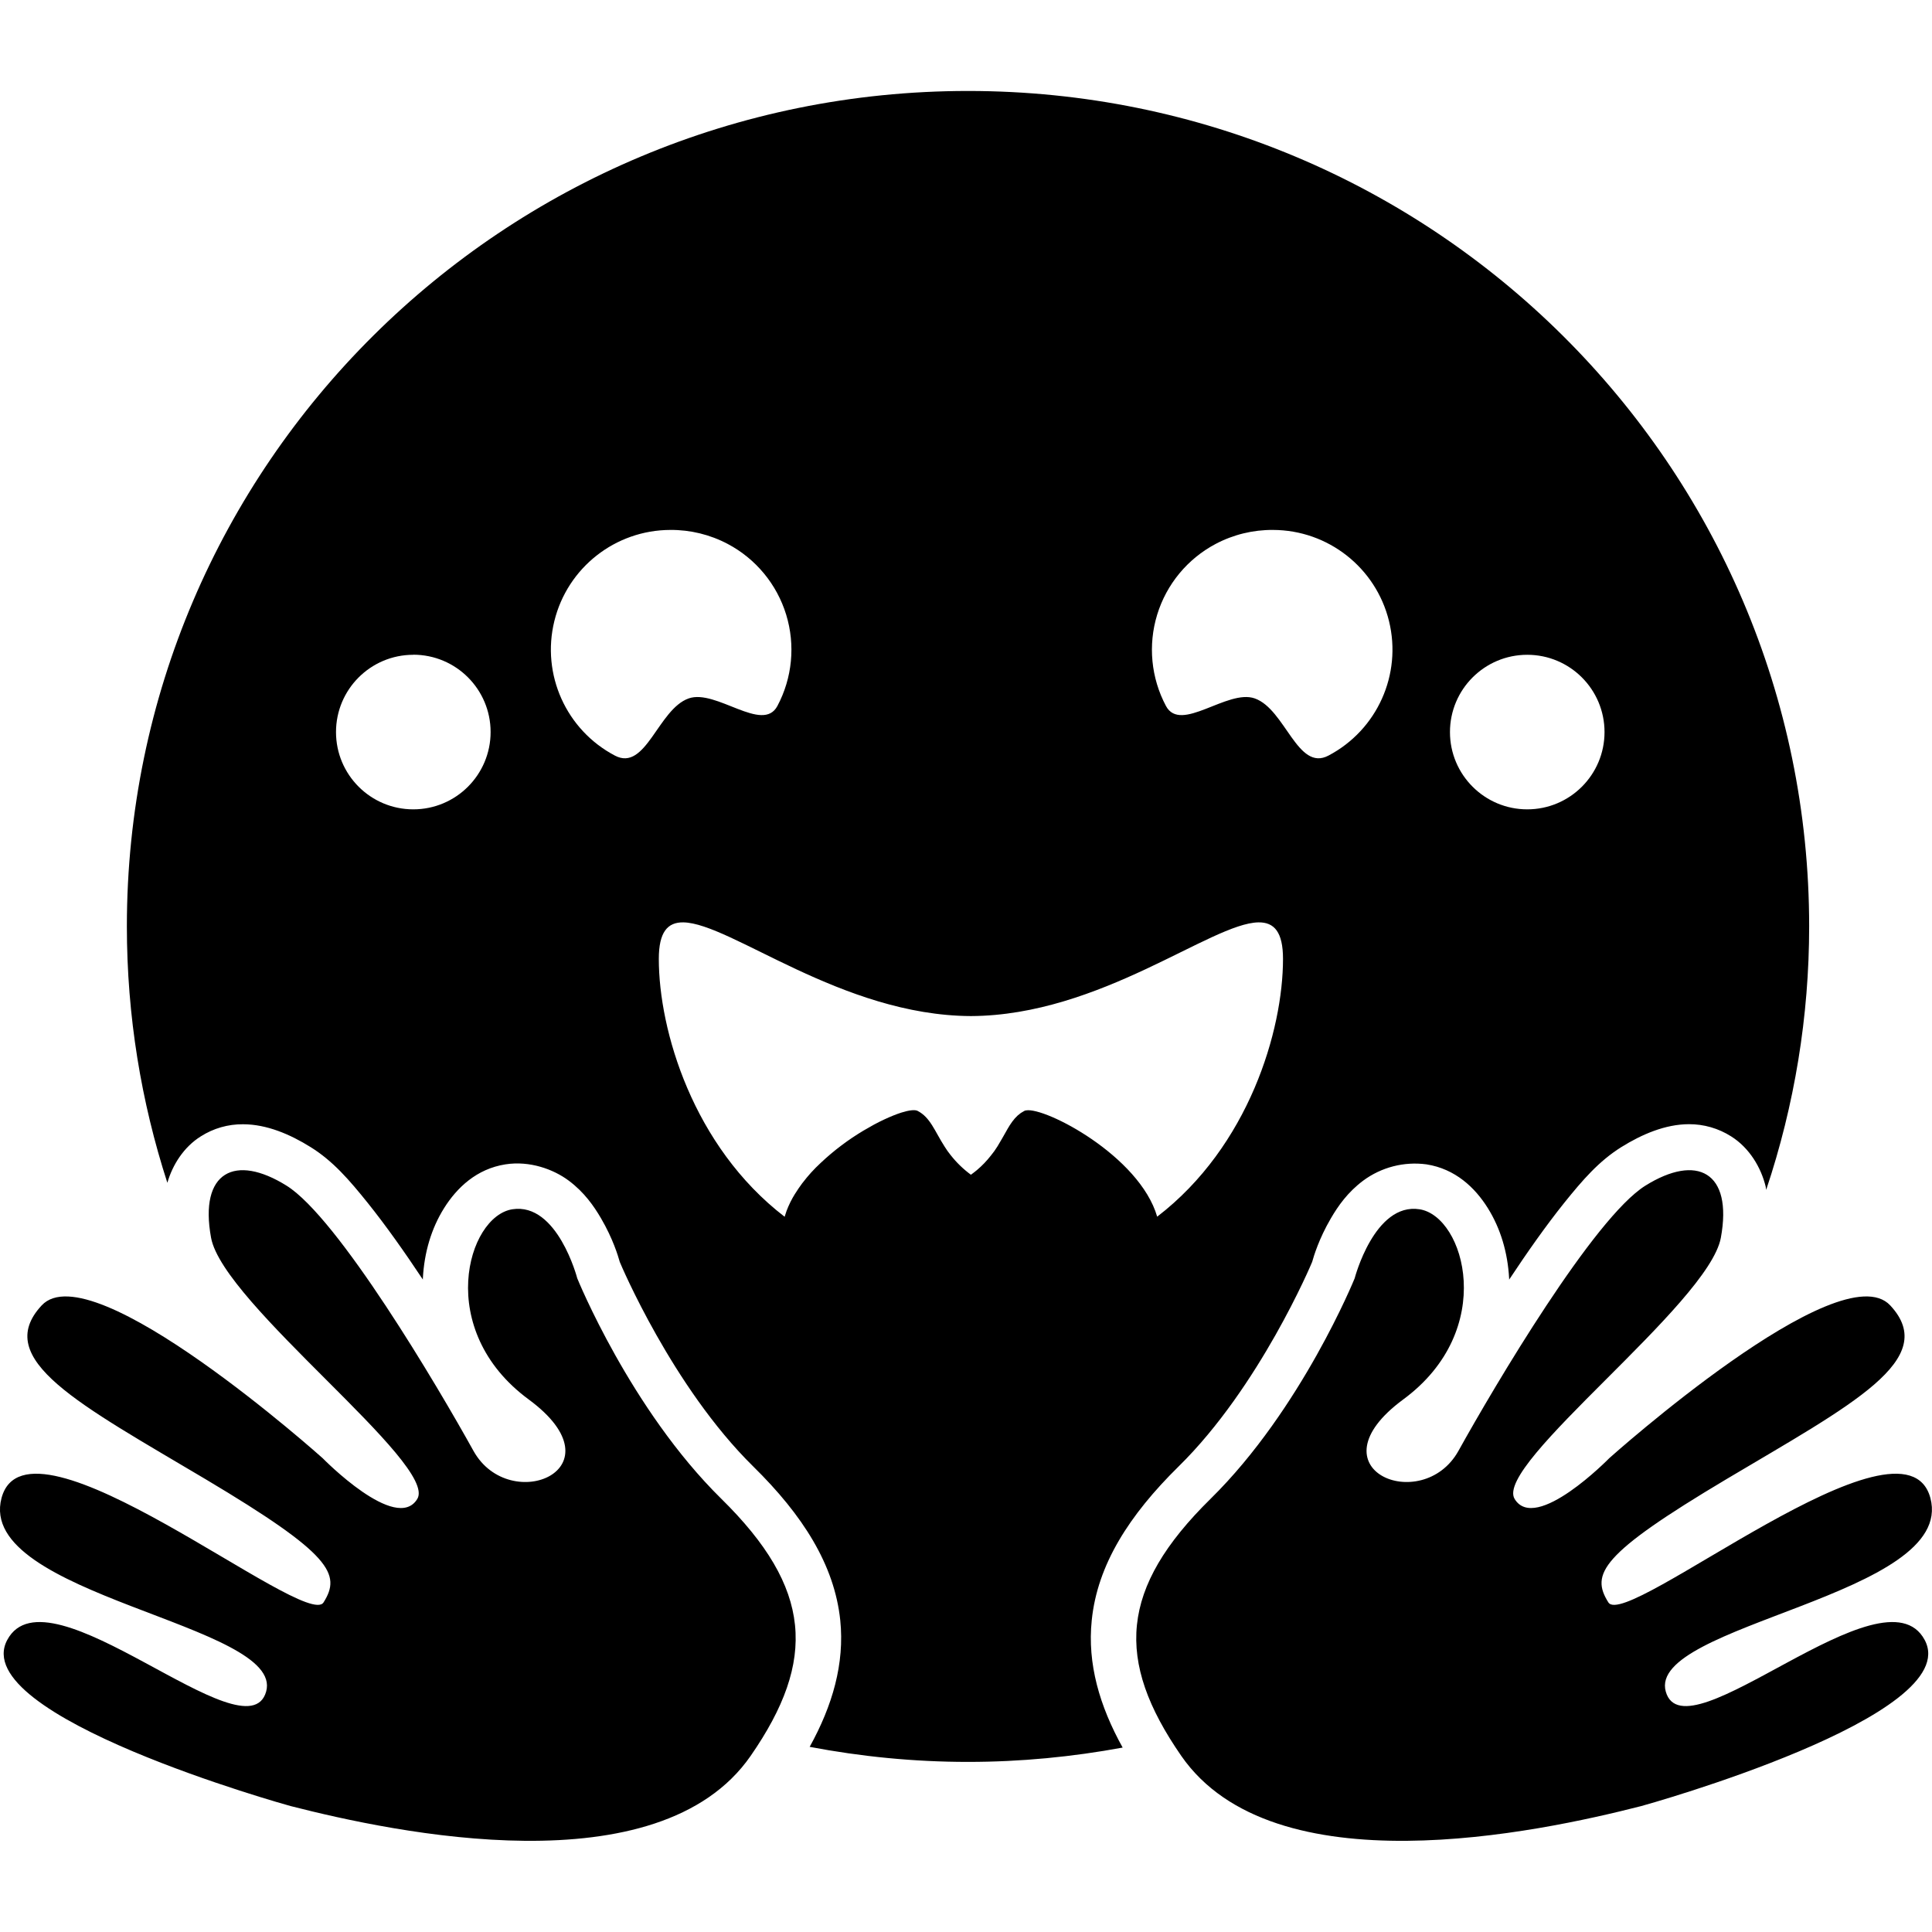
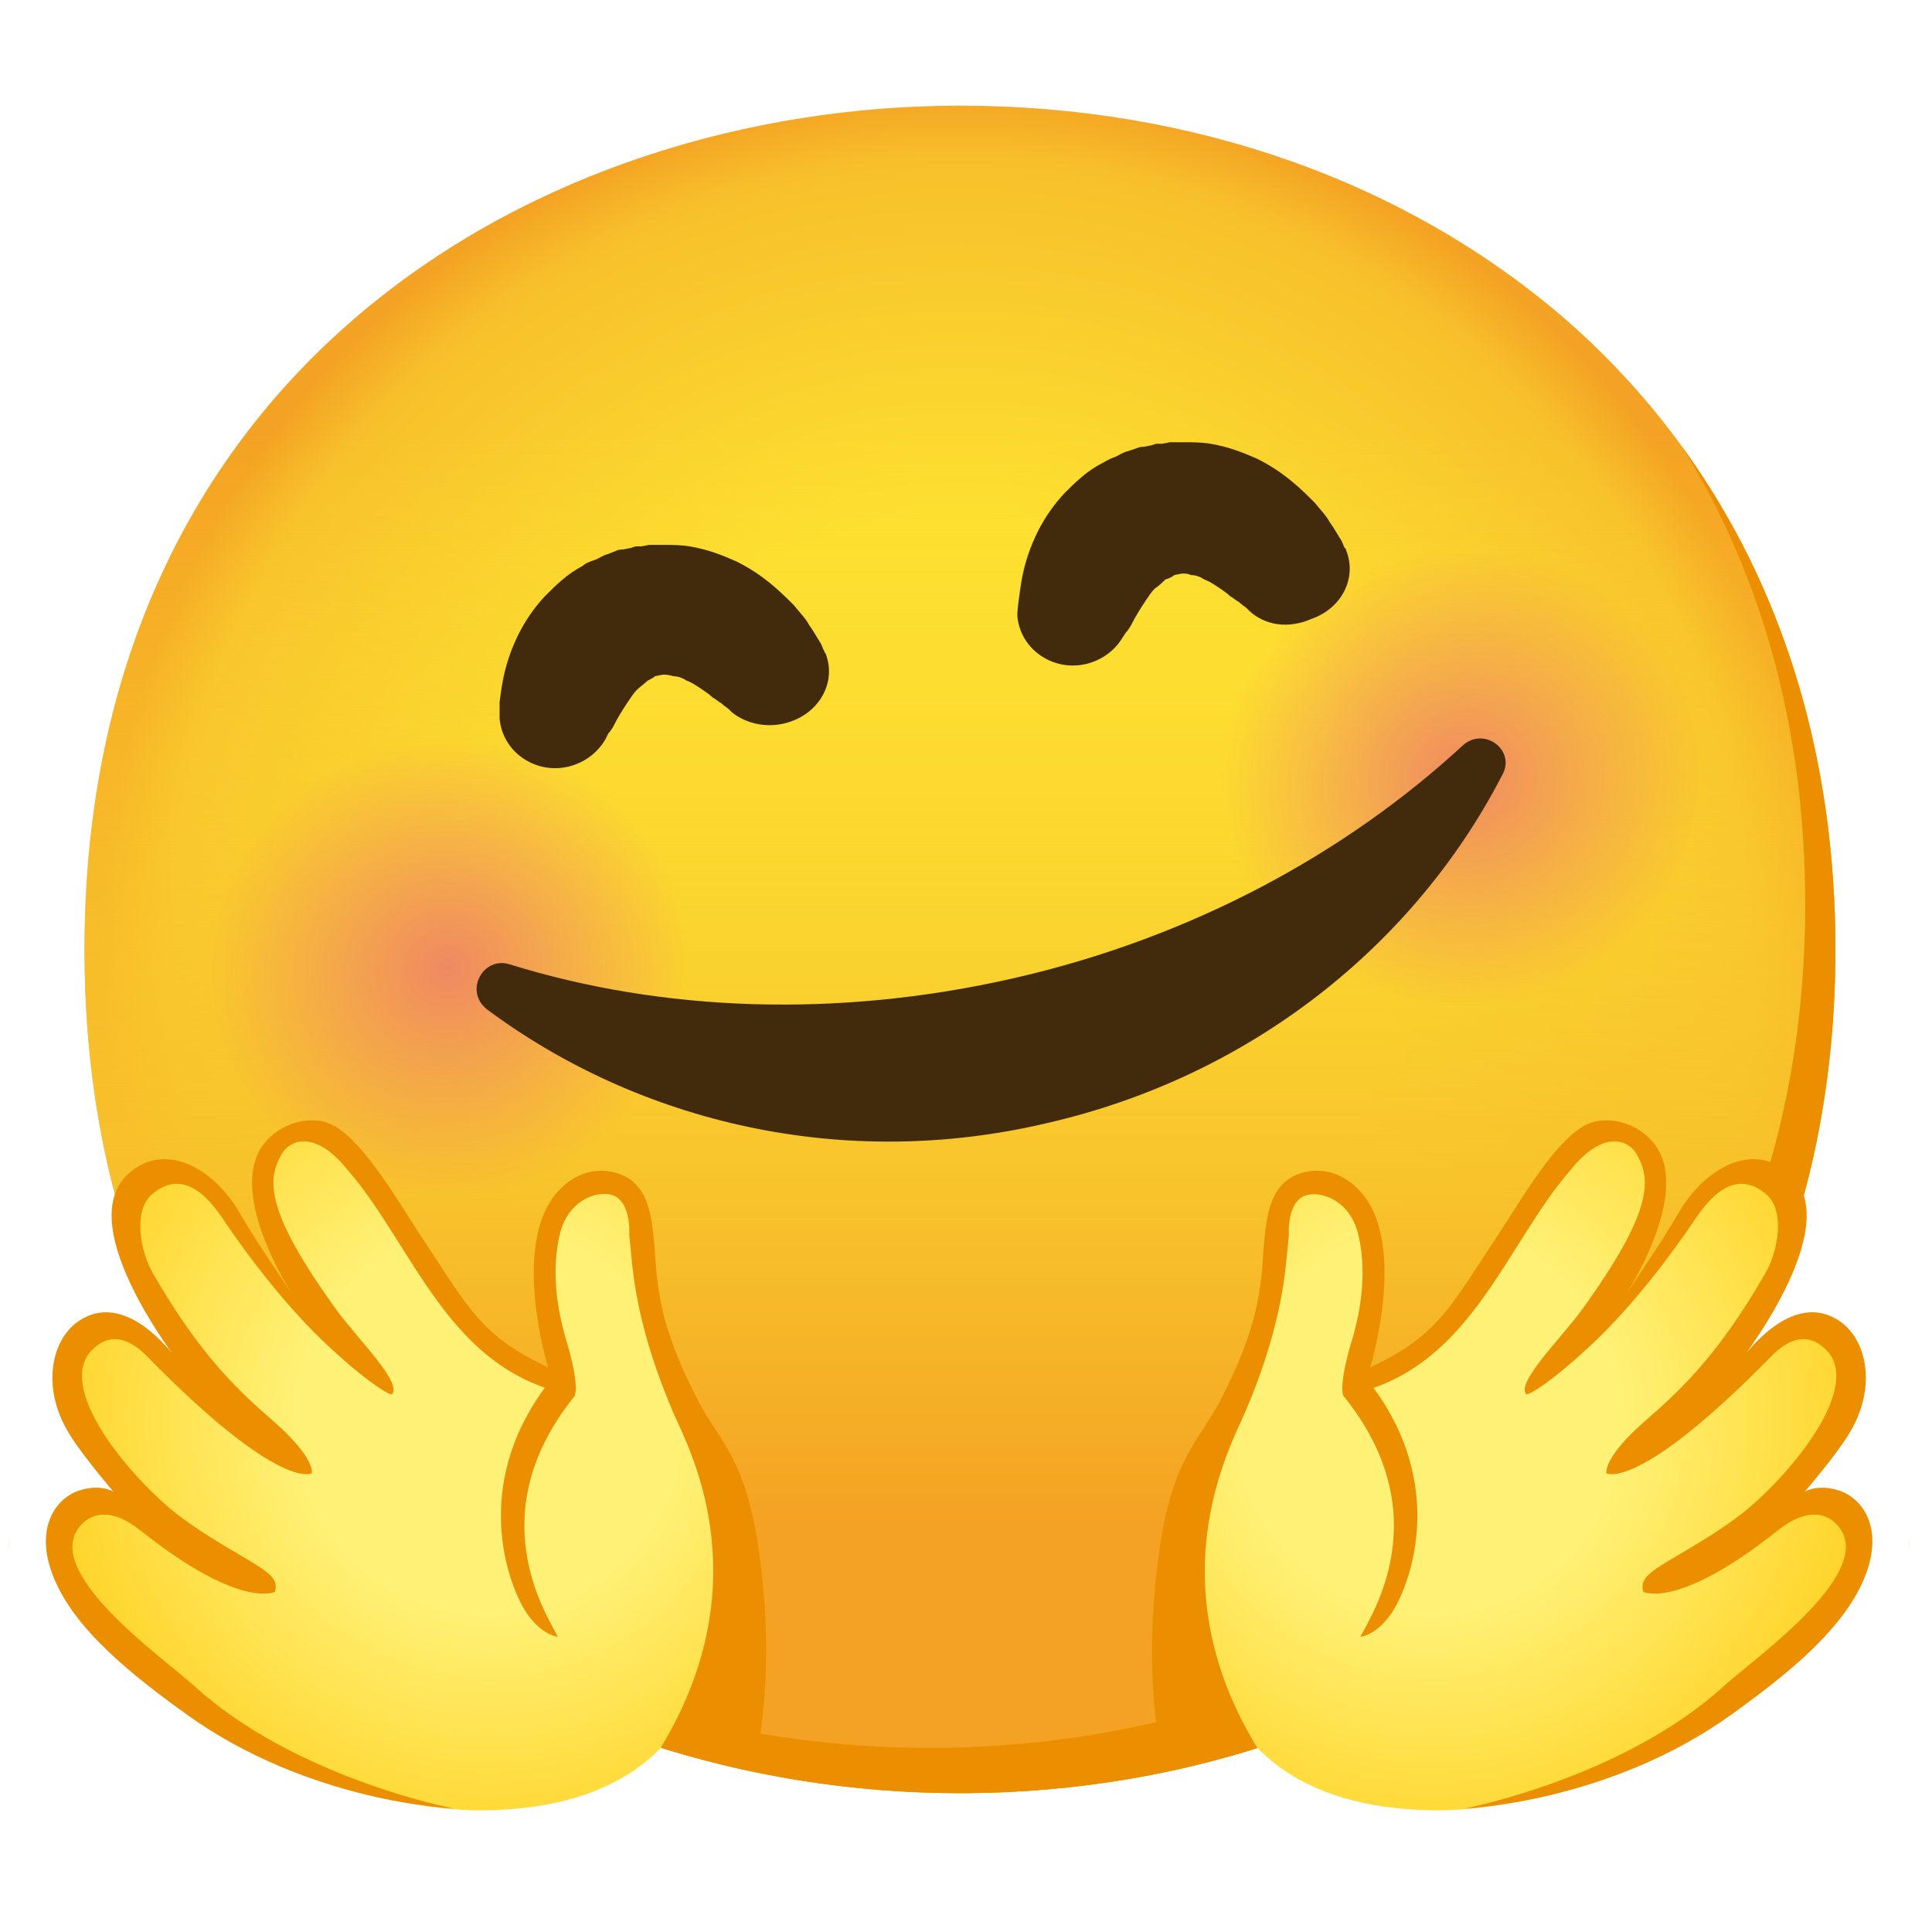
- <svg xmlns="http://www.w3.org/2000/svg" role="img" viewBox="0 0 24 24">
-   <path d="M12.025 1.13c-5.77 0-10.449 4.647-10.449 10.378 0 1.112.178 2.181.503 3.185.064-.222.203-.444.416-.577a.96.96 0 0 1 .524-.15c.293 0 .584.124.84.284.278.173.48.408.71.694.226.282.458.611.684.951v-.014c.017-.324.106-.622.264-.874s.403-.487.762-.543c.3-.047.596.06.787.203s.31.313.4.467c.15.257.212.468.233.542.01.026.653 1.552 1.657 2.54.616.605 1.01 1.223 1.082 1.912.055.537-.096 1.059-.38 1.572.637.121 1.294.187 1.967.187.657 0 1.298-.063 1.921-.178-.287-.517-.44-1.041-.384-1.581.07-.69.465-1.307 1.081-1.913 1.004-.987 1.647-2.513 1.657-2.539.021-.074.083-.285.233-.542.09-.154.208-.323.4-.467a1.08 1.08 0 0 1 .787-.203c.359.056.604.29.762.543s.247.55.265.874v.015c.225-.34.457-.67.683-.952.23-.286.432-.52.71-.694.257-.16.547-.284.84-.285a.97.97 0 0 1 .524.151c.228.143.373.388.43.625l.006.04a10.3 10.3 0 0 0 .534-3.273c0-5.731-4.678-10.378-10.449-10.378M8.327 6.583a1.5 1.5 0 0 1 .713.174 1.487 1.487 0 0 1 .617 2.013c-.183.343-.762-.214-1.102-.094-.38.134-.532.914-.917.71a1.487 1.487 0 0 1 .69-2.803m7.486 0a1.487 1.487 0 0 1 .689 2.803c-.385.204-.536-.576-.916-.71-.34-.12-.92.437-1.103.094a1.487 1.487 0 0 1 .617-2.013 1.5 1.5 0 0 1 .713-.174m-10.68 1.55a.96.96 0 1 1 0 1.921.96.96 0 0 1 0-1.92m13.838 0a.96.96 0 1 1 0 1.92.96.96 0 0 1 0-1.92M8.489 11.458c.588.01 1.965 1.157 3.572 1.164 1.607-.007 2.984-1.155 3.572-1.164.196-.003.305.12.305.454 0 .886-.424 2.328-1.563 3.202-.22-.756-1.396-1.366-1.63-1.32q-.011.001-.02.006l-.044.026-.01.008-.03.024q-.018.017-.035.036l-.032.04a1 1 0 0 0-.058.09l-.014.025q-.049.088-.11.19a1 1 0 0 1-.083.116 1.2 1.2 0 0 1-.173.18q-.035.029-.075.058a1.3 1.3 0 0 1-.251-.243 1 1 0 0 1-.076-.107c-.124-.193-.177-.363-.337-.444-.034-.016-.104-.008-.2.022q-.094.03-.216.087-.06.028-.125.063l-.13.074q-.067.04-.136.086a3 3 0 0 0-.135.096 3 3 0 0 0-.26.219 2 2 0 0 0-.12.121 2 2 0 0 0-.106.128l-.002.002a2 2 0 0 0-.09.132l-.001.001a1.2 1.2 0 0 0-.105.212q-.013.036-.024.073c-1.139-.875-1.563-2.317-1.563-3.203 0-.334.109-.457.305-.454m.836 10.354c.824-1.19.766-2.082-.365-3.194-1.13-1.112-1.789-2.738-1.789-2.738s-.246-.945-.806-.858-.97 1.499.202 2.362c1.173.864-.233 1.45-.685.64-.45-.812-1.683-2.896-2.322-3.295s-1.089-.175-.938.647 2.822 2.813 2.562 3.244-1.176-.506-1.176-.506-2.866-2.567-3.49-1.898.473 1.23 2.037 2.16c1.564.932 1.686 1.178 1.464 1.53s-3.675-2.511-4-1.297c-.323 1.214 3.524 1.567 3.287 2.405-.238.839-2.71-1.587-3.216-.642-.506.946 3.49 2.056 3.522 2.064 1.29.33 4.568 1.028 5.713-.624m5.349 0c-.824-1.19-.766-2.082.365-3.194 1.13-1.112 1.789-2.738 1.789-2.738s.246-.945.806-.858.97 1.499-.202 2.362c-1.173.864.233 1.45.685.64.451-.812 1.683-2.896 2.322-3.295s1.089-.175.938.647-2.822 2.813-2.562 3.244 1.176-.506 1.176-.506 2.866-2.567 3.49-1.898-.473 1.23-2.037 2.16c-1.564.932-1.686 1.178-1.464 1.53s3.675-2.511 4-1.297c.323 1.214-3.524 1.567-3.287 2.405.238.839 2.71-1.587 3.216-.642.506.946-3.49 2.056-3.522 2.064-1.29.33-4.568 1.028-5.713-.624" />
+ <svg xmlns="http://www.w3.org/2000/svg" width="800px" height="800px" viewBox="0 0 128 128" aria-hidden="true" role="img" class="iconify iconify--noto" preserveAspectRatio="xMidYMid meet">
+   <radialGradient id="IconifyId17ecdb2904d178eab9208" cx="63.6" cy="-2088.9" r="56.96" gradientTransform="matrix(1 0 0 -1 0 -2026)" gradientUnits="userSpaceOnUse">
+     <stop offset=".5" stop-color="#fde030">
+ 
+ </stop>
+     <stop offset=".919" stop-color="#f7c02b">
+ 
+ </stop>
+     <stop offset="1" stop-color="#f4a223">
+ 
+ </stop>
+   </radialGradient>
+   <path d="M63.6 118.8c-27.9 0-58-17.5-58-55.9S35.7 7 63.6 7c15.5 0 29.8 5.1 40.4 14.4c11.5 10.2 17.6 24.6 17.6 41.5s-6.1 31.2-17.6 41.4c-10.6 9.3-25 14.5-40.4 14.5z" fill="url(#IconifyId17ecdb2904d178eab9208)">
+ 
+ </path>
+   <linearGradient id="IconifyId17ecdb2904d178eab9209" gradientUnits="userSpaceOnUse" x1="63.6" y1="-2144.8" x2="63.6" y2="-2033" gradientTransform="matrix(1 0 0 -1 0 -2026)">
+     <stop offset=".158" stop-color="#f4a223">
+ 
+ </stop>
+     <stop offset=".333" stop-color="#f7c02b">
+ 
+ </stop>
+     <stop offset=".807" stop-color="#fde030" stop-opacity="0">
+ 
+ </stop>
+   </linearGradient>
+   <path d="M63.6 118.8c-27.9 0-58-17.5-58-55.9S35.7 7 63.6 7c15.5 0 29.8 5.1 40.4 14.4c11.5 10.2 17.6 24.6 17.6 41.5s-6.1 31.2-17.6 41.4c-10.6 9.3-25 14.5-40.4 14.5z" fill="url(#IconifyId17ecdb2904d178eab9209)">
+ 
+ </path>
+   <path d="M111.49 29.67c5.33 8.6 8.11 18.84 8.11 30.23c0 16.9-6.1 31.2-17.6 41.4c-10.6 9.3-25 14.5-40.4 14.5c-18.06 0-37.04-7.35-48.18-22.94c10.76 17.66 30.99 25.94 50.18 25.94c15.4 0 29.8-5.2 40.4-14.5c11.5-10.2 17.6-24.5 17.6-41.4c0-12.74-3.47-24.06-10.11-33.23z" fill="#eb8f00">
+ 
+ </path>
+   <radialGradient id="IconifyId17ecdb2904d178eab9210" cx="-143.13" cy="1415.916" r="18.117" gradientTransform="matrix(.9623 -.1803 .1713 .9142 -75.147 -1256.13)" gradientUnits="userSpaceOnUse">
+     <stop offset="0" stop-color="#ed7770">
+ 
+ </stop>
+     <stop offset=".9" stop-color="#ed7770" stop-opacity="0">
+ 
+ </stop>
+   </radialGradient>
+   <circle cx="29.7" cy="64.1" r="16.3" opacity=".8" fill="url(#IconifyId17ecdb2904d178eab9210)">
+ 
+ </circle>
+   <radialGradient id="IconifyId17ecdb2904d178eab9211" cx="-73.259" cy="1415.944" r="18.115" gradientTransform="matrix(.9623 -.1803 .1713 .9142 -75.147 -1256.13)" gradientUnits="userSpaceOnUse">
+     <stop offset="0" stop-color="#ed7770">
+ 
+ </stop>
+     <stop offset=".9" stop-color="#ed7770" stop-opacity="0">
+ 
+ </stop>
+   </radialGradient>
+   <circle cx="96.9" cy="51.5" r="16.3" opacity=".8" fill="url(#IconifyId17ecdb2904d178eab9211)">
+ 
+ </circle>
+   <path d="M96.9 49.4C89.2 56.5 79 62.1 67.2 64.8c-11.8 2.7-23.4 2.2-33.4-.9c-1.8-.6-3.1 1.8-1.5 3c10.1 7.5 23.6 10.7 37.1 7.5c13.5-3.1 24.3-11.8 30.1-23c1-1.7-1.2-3.3-2.6-2z" fill="#422b0d">
+ 
+ </path>
+   <g fill="#422b0d">
+     <path d="M48.5 47.2l-.2-.2c-.1-.1-.3-.2-.5-.4c-.2-.1-.4-.3-.6-.4c-.2-.2-.5-.4-.8-.6c-.3-.2-.6-.4-.9-.5c-.3-.2-.6-.3-.9-.3c-.3-.1-.5-.1-.6-.1h-.2h-.1h.2l-.5.1c-.1 0 0 0 0 0h.1c.1 0 0 0 0 0h-.1c-.1.1-.3.2-.5.3c-.2.2-.5.4-.7.6c-.2.2-.4.5-.6.8c-.4.6-.7 1.1-.9 1.5s-.4.6-.4.6l-.2.4c-1 1.7-3.2 2.4-5 1.5c-1.2-.6-1.9-1.7-2-2.9v-1.1c.1-.7.2-1.7.6-2.9s1.1-2.7 2.4-4.1c.7-.7 1.5-1.5 2.5-2c.2-.2.5-.3.8-.4c.3-.1.5-.3.9-.4l.5-.2c.2-.1.4-.1.5-.1l.5-.1l.3-.1h.4l.5-.1h.9c.6 0 1.2 0 1.8.1c1.2.2 2.2.6 3.1 1c1.8.9 2.9 2 3.8 2.9c.4.5.8.9 1 1.3c.3.4.5.8.7 1.1s.2.5.3.6c0 .1.1.2.1.2c.7 1.8-.3 3.8-2.3 4.5c-1.4.5-2.9.2-3.9-.6z">
+ 
+ </path>
+     <path d="M82.8 40.5l-.2-.2c-.1-.1-.3-.2-.5-.4c-.2-.1-.4-.3-.6-.4c-.2-.2-.5-.4-.8-.6c-.3-.2-.6-.4-.9-.5c-.3-.2-.6-.3-.9-.3c-.2-.1-.4-.1-.5-.1H78.1h.2l-.5.1c-.1 0 0 0 0 0h.1c.1 0 0 0 0 0h-.1c-.1.1-.3.2-.6.3c-.2.2-.4.4-.7.6c-.2.2-.4.5-.6.8c-.4.6-.7 1.1-.9 1.5c-.2.4-.4.6-.4.6l-.2.3c-1 1.7-3.2 2.4-5 1.5c-1.2-.6-1.9-1.7-2-2.9c0 0 0-.4.1-1.1c.1-.7.2-1.7.6-2.9s1.1-2.7 2.4-4.1c.7-.7 1.5-1.5 2.5-2c.2-.1.5-.3.8-.4s.5-.3.9-.4l.6-.2c.2-.1.4-.1.5-.1l.5-.1l.3-.1h.4l.5-.1h.9c.6 0 1.2 0 1.8.1c1.2.2 2.2.6 3.1 1c1.8.9 2.9 2 3.8 2.9c.4.5.8.9 1 1.3c.3.4.5.8.7 1.1s.2.5.3.6c.1.1.1.2.1.2c.7 1.8-.3 3.8-2.3 4.5c-1.6.7-3.1.4-4.1-.5z">
+ 
+ </path>
+   </g>
+   <g>
+     <radialGradient id="IconifyId17ecdb2904d178eab9212" cx="32.367" cy="94.072" r="38.513" gradientUnits="userSpaceOnUse">
+       <stop offset=".33" stop-color="#fff176">
+ 
+ </stop>
+       <stop offset="1" stop-color="#ffc400">
+ 
+ </stop>
+     </radialGradient>
+     <path d="M42.87 82.63c-.25-2.49-.14-3.91-2.05-4.36c-2.14-.5-4.05 1.03-4.63 3.22c-1.53 5.86 1.07 9.95 1.07 9.95c-3.7-.73-6.79-4.33-6.79-4.33c-1.93-2.27-4.65-7.91-6.53-10.23c-1.14-1.41-3.01-2.56-4.87-1.59c-4.46 2.34.48 10.3 2.14 12.42c1.89 2.41-4.91-5.3-5.91-6.98c-1.86-3.12-4.14-3.95-6.05-2.32c-1.91 1.62-.38 5.67.49 7.21c5.33 9.35 9.98 11.64 9.98 11.64s-4.95-2.38-9.17-7.49c-3.98-4.82-7.76.27-5.11 4.55c.56.91 1.63 3.26 5.07 6.23c2.64 2.28.92.91 0 0c-3.52-3.47-7.27.23-6.14 3.26c1.31 3.49 5.58 6.72 8.47 8.86c5.62 4.16 12.63 7.49 19.73 7.26c7.9-.25 13.73-3.54 15.48-13.31c.81-4.54-1.72-11.5-2.47-13.28c-2.45-5.76-2.57-9.3-2.71-10.71z" fill="url(#IconifyId17ecdb2904d178eab9212)">
+ 
+ </path>
+     <path d="M34.94 106.94c-1.06-1.49-4.05-8.41 1.53-15.49l1.62 1.02c-6.32 7.8-1.9 14.46-1.13 15.97c0 0-1.01-.07-2.02-1.5z" fill="#eb8f00">
+ 
+ </path>
+     <path d="M46.2 92.7c-2.48-4.81-2.66-7.31-2.83-10.05c-.19-1.98-.33-4.43-2.72-4.99c-1.02-.24-2.44-.1-3.7 1.29c-3.15 3.5-.64 11.64-.64 11.64c-4.53-2.12-5.29-3.99-8.5-8.82c-1.4-2.12-3.63-6.04-5.67-7.18c-1.46-.82-3.62-.21-4.7 1.25c-2.43 3.26 1.9 9.87 1.9 9.87s-2.39-3.48-3.43-5.3c-1.77-3.09-5.01-4.8-7.4-2.65c-3.9 3.51 3.68 12.95 3.68 12.95s-3.49-5.53-6.97-3.19c-1.81 1.22-2.52 4.4-.64 7.46c.83 1.39 2.94 3.85 2.94 3.85s-.85-.54-2.27-.08c-1.58.52-2.93 2.48-1.78 5.54c1.33 3.58 5.27 6.68 8.86 9.27c8.17 5.9 17.72 6.26 17.72 6.26s-10.47-2.01-17.17-8.11c-2.1-1.91-10.42-7.72-7.45-10.74c.7-.72 1.98-1.08 3.87.42c6.65 5.3 8.92 4.07 8.92 4.07c.24-.92-.42-1.31-2.4-2.48c-1.37-.81-3.25-1.92-4.64-3.11c-3.41-2.95-7.26-8.08-5.15-10.36c1.13-1.22 2.44-.96 3.71.35c8.84 9.02 10.92 7.75 10.92 7.75s.27-.98-2.52-3.43C16 92.31 13.37 90 10.12 84.34c-.86-1.5-1.3-4.17-.04-5.22c1.7-1.44 3.27-.49 4.68 1.62c1.72 2.57 4.16 5.73 6.59 8.06c2.94 2.81 4.52 3.67 4.62 3.57c.7-.76-2.31-3.71-3.65-5.55c-4.72-6.51-4.65-8.65-3.67-10.34c.62-1.07 2.33-1.55 4.39 1.04c4.44 5.12 6.68 13.45 15.04 14.93c0 0 .32-.5-.43-3.21c-.9-2.83-1.05-5.24-.59-7.35c.51-2.33 2.38-2.99 3.41-2.74c1.38.33 1.22 2.65 1.22 2.65s.08.85.12 1.24c.16 1.68.49 5.18 2.81 10.58c.93 2.16 5.89 11.04-.83 22.15c0 0 2.85.73 6.12 1.49c0 0 1.29-4.55.69-11.62c-.73-8.89-2.73-9.7-4.4-12.94z" fill="#eb8f00">
+ 
+ </path>
+     <g>
+       <radialGradient id="IconifyId17ecdb2904d178eab9213" cx="29.186" cy="93.866" r="38.904" gradientUnits="userSpaceOnUse">
+         <stop offset=".33" stop-color="#fff176">
+ 
+ </stop>
+         <stop offset="1" stop-color="#ffc400">
+ 
+ </stop>
+       </radialGradient>
+       <path d="M.55 102.67c.03-.28.07-.52.12-.73c-.07.23-.11.47-.12.73z" fill="url(#IconifyId17ecdb2904d178eab9213)">
+ 
+ </path>
+     </g>
+   </g>
+   <g>
+     <radialGradient id="IconifyId17ecdb2904d178eab9214" cx="84.121" cy="94.125" r="38.455" gradientTransform="matrix(-1 0 0 1 178.845 0)" gradientUnits="userSpaceOnUse">
+       <stop offset=".33" stop-color="#fff176">
+ 
+ </stop>
+       <stop offset="1" stop-color="#ffc400">
+ 
+ </stop>
+     </radialGradient>
+     <path d="M84.22 82.63c.25-2.49.15-3.86 2.05-4.36c2.04-.53 4.01 1.04 4.63 3.22c1.43 5.12-1.31 9.95-1.31 9.95c3.7-.73 6.84-4.28 6.84-4.28c1.93-2.27 4.85-7.96 6.72-10.28c1.14-1.41 2.49-2.32 4.45-1.6c4.05 1.5-.18 9.7-1.84 11.83c-1.89 2.41-.69 2.02 1.85-.77c2.55-2.81 3.9-4.4 4.9-6.07c1.86-3.12 4.09-2.88 5.33-1.86c1.94 1.6.38 5.67-.49 7.21c-5.33 9.35-.81 4.15-.81 4.15c3.98-4.82 7.76.27 5.11 4.55c-.56.91-1.63 3.26-5.07 6.23c-2.64 2.28-.92.91 0 0c3.52-3.47 7.27.23 6.14 3.26c-1.31 3.49-5.58 6.72-8.47 8.86c-5.62 4.16-12.63 7.49-19.73 7.26c-7.9-.25-13.73-3.54-15.48-13.31c-.81-4.54 1.72-11.5 2.47-13.28c2.45-5.76 2.57-9.3 2.71-10.71z" fill="url(#IconifyId17ecdb2904d178eab9214)">
+ 
+ </path>
+     <path d="M92.15 106.94c1.06-1.49 4.05-8.41-1.53-15.49L89 92.47c6.32 7.8 1.9 14.46 1.13 15.97c0 0 1.01-.07 2.02-1.5z" fill="#eb8f00">
+ 
+ </path>
+     <path d="M80.89 92.7c2.48-4.81 2.66-7.31 2.83-10.05c.19-1.98.33-4.43 2.72-4.99c1.02-.24 2.44-.1 3.7 1.29c3.15 3.5.64 11.64.64 11.64c4.53-2.12 5.29-3.99 8.5-8.82c1.4-2.12 3.63-6.04 5.67-7.18c1.46-.82 3.62-.21 4.7 1.25c2.43 3.26-1.9 9.87-1.9 9.87s2.39-3.48 3.43-5.3c1.77-3.09 5.01-4.8 7.4-2.65c3.9 3.51-3.68 12.95-3.68 12.95s3.49-5.53 6.97-3.19c1.81 1.22 2.52 4.4.64 7.46c-.83 1.39-2.94 3.85-2.94 3.85s.85-.54 2.27-.08c1.58.52 2.93 2.48 1.78 5.54c-1.33 3.58-5.27 6.68-8.86 9.27c-8.17 5.9-17.72 6.26-17.72 6.26s10.47-2.01 17.17-8.11c2.1-1.91 10.42-7.72 7.45-10.74c-.7-.72-1.98-1.08-3.87.42c-6.65 5.3-8.92 4.07-8.92 4.07c-.24-.92.42-1.31 2.4-2.48c1.37-.81 3.25-1.92 4.64-3.11c3.41-2.95 7.26-8.08 5.15-10.36c-1.13-1.22-2.44-.96-3.71.35c-8.84 9.02-10.92 7.75-10.92 7.75s-.27-.98 2.52-3.43c2.14-1.87 4.77-4.18 8.02-9.84c.86-1.5 1.3-4.17.04-5.22c-1.7-1.44-3.27-.49-4.68 1.62c-1.72 2.57-4.16 5.73-6.59 8.06c-2.94 2.81-4.52 3.67-4.62 3.57c-.7-.76 2.31-3.71 3.65-5.55c4.72-6.51 4.65-8.65 3.67-10.34c-.62-1.07-2.33-1.55-4.39 1.04c-4.46 5.14-6.7 13.47-15.05 14.95c0 0-.32-.5.43-3.21c.9-2.83 1.05-5.24.59-7.35c-.51-2.33-2.38-2.99-3.41-2.74c-1.38.33-1.22 2.65-1.22 2.65s-.08.85-.12 1.24c-.16 1.68-.49 5.18-2.81 10.58c-.93 2.16-5.9 11.13.83 22.15c0 0-2.85.73-6.12 1.49c0 0-1.29-4.55-.69-11.62c.74-8.91 2.74-9.72 4.41-12.96z" fill="#eb8f00">
+ 
+ </path>
+     <g>
+       <radialGradient id="IconifyId17ecdb2904d178eab9215" cx="80.941" cy="93.866" r="38.904" gradientTransform="matrix(-1 0 0 1 178.845 0)" gradientUnits="userSpaceOnUse">
+         <stop offset=".33" stop-color="#fff176">
+ 
+ </stop>
+         <stop offset="1" stop-color="#ffc400">
+ 
+ </stop>
+       </radialGradient>
+       <path d="M126.54 102.67c-.03-.28-.07-.52-.12-.73c.07.23.11.47.12.73z" fill="url(#IconifyId17ecdb2904d178eab9215)">
+ 
+ </path>
+     </g>
+   </g>
</svg>
